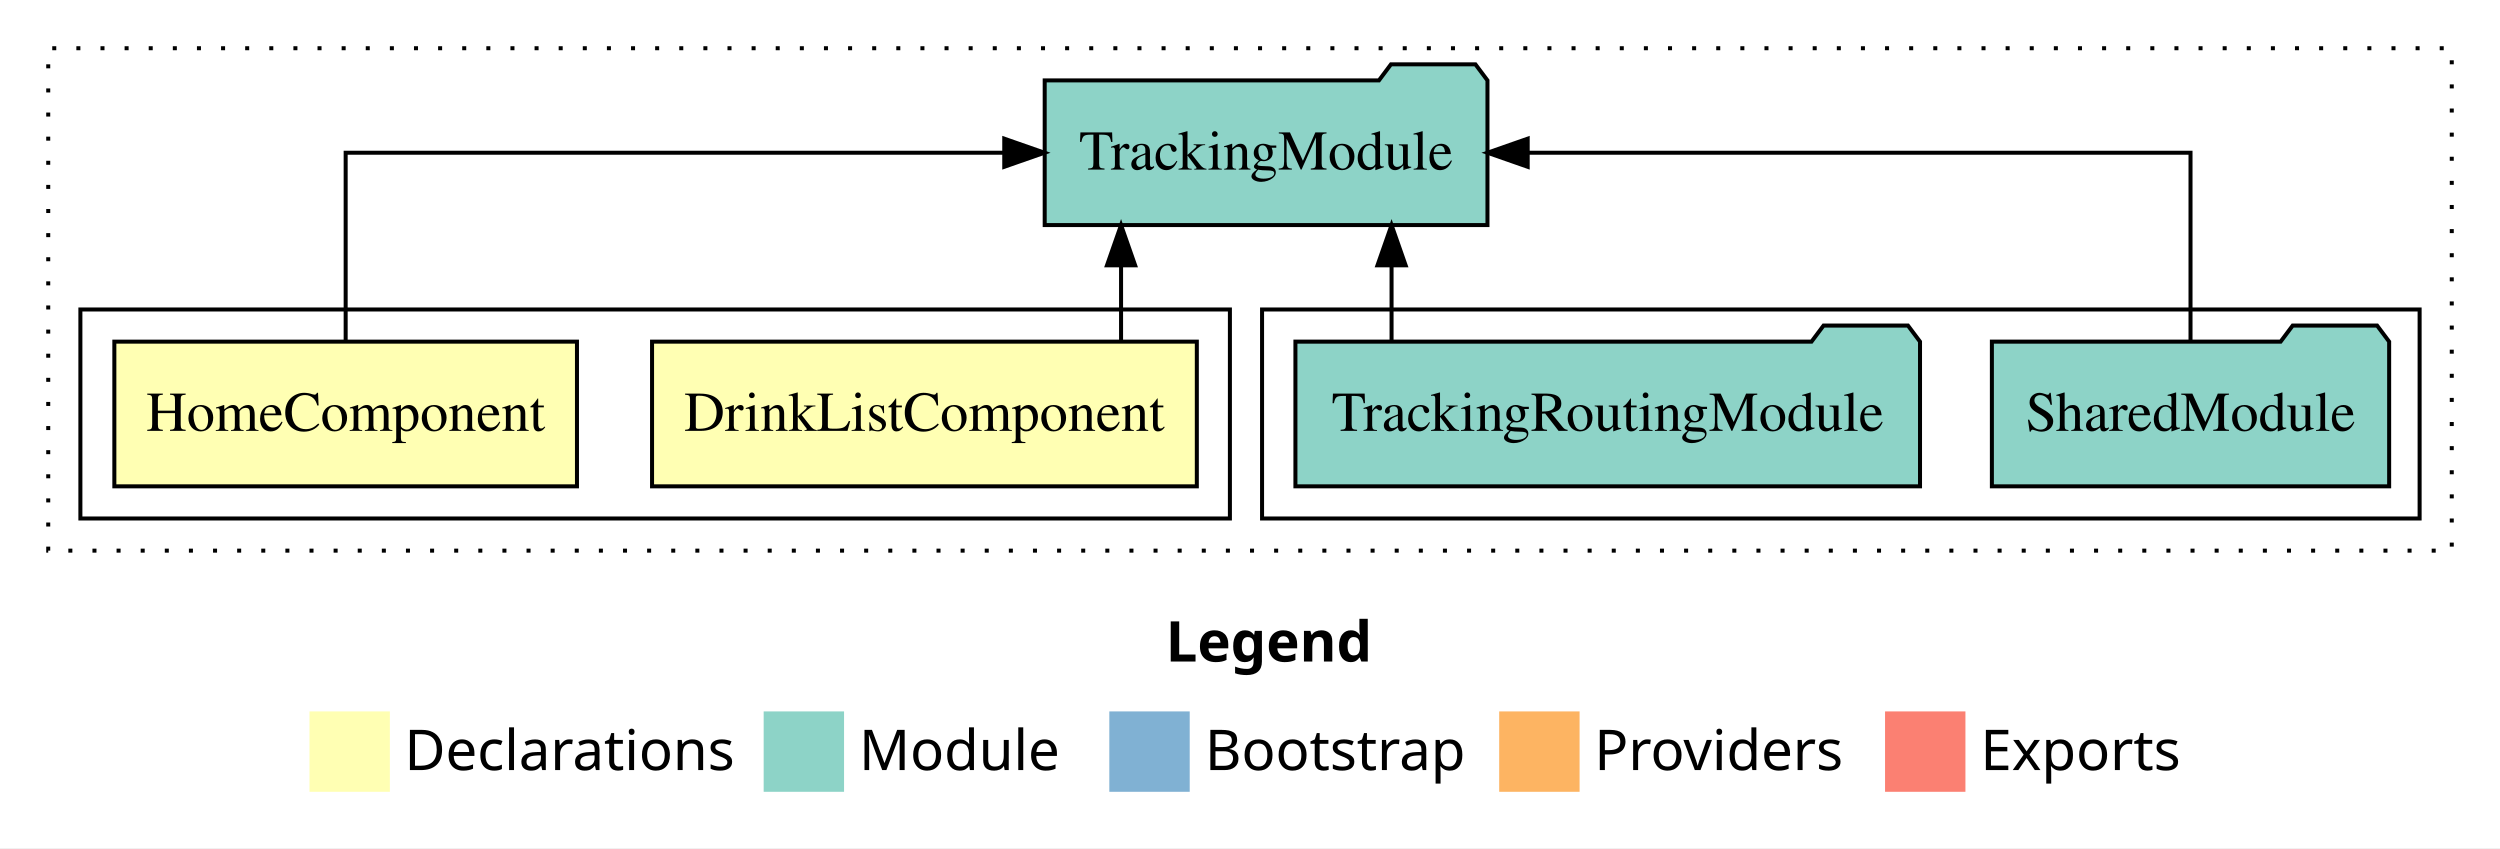
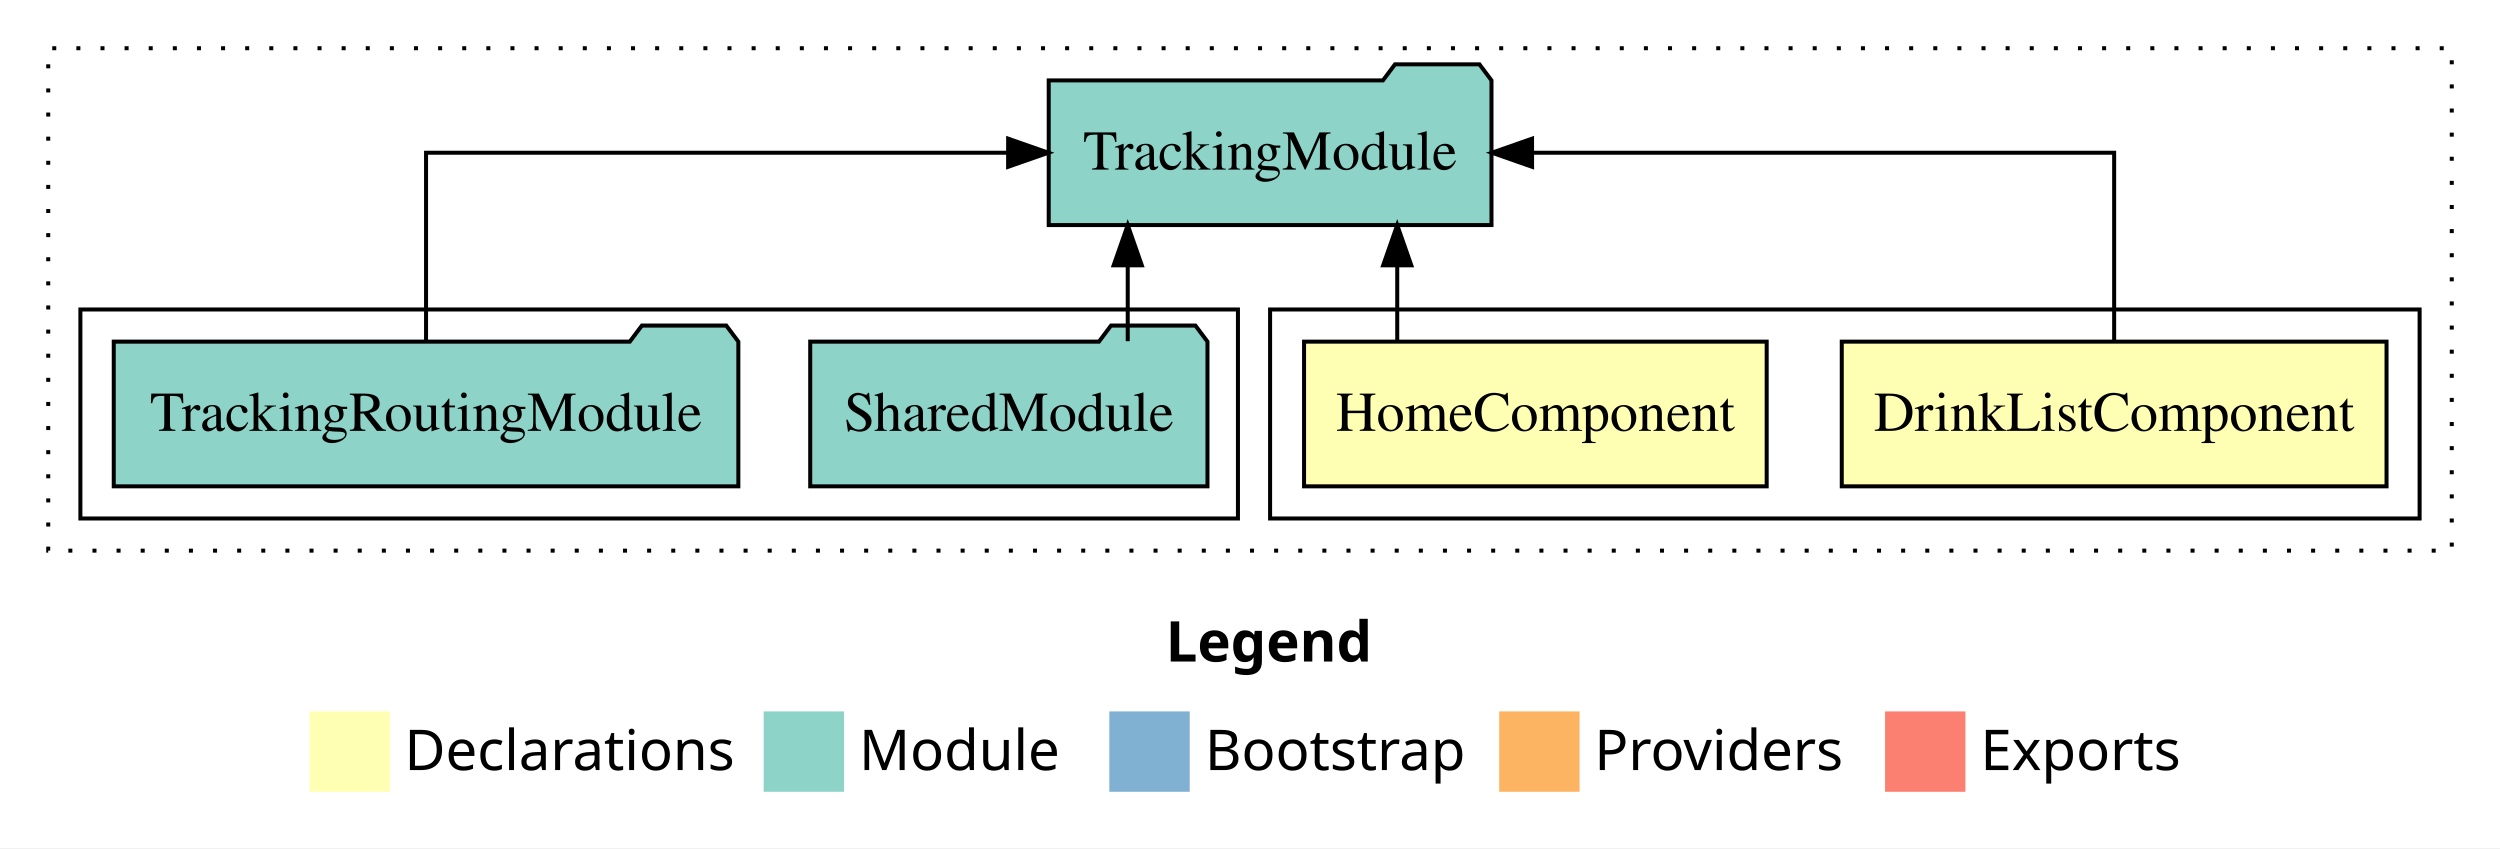
<svg xmlns="http://www.w3.org/2000/svg" width="622pt" height="211pt" viewBox="0.00 0.00 622.00 211.00">
  <g id="graph0" class="graph" transform="scale(1 1) rotate(0) translate(4 207)">
    <polygon fill="white" stroke="transparent" points="-4,4 -4,-207 618,-207 618,4 -4,4" />
    <text text-anchor="start" x="286.01" y="-42.4" font-family="Times-12" font-weight="bold" font-size="14.00">Legend</text>
    <polygon fill="#ffffb3" stroke="transparent" points="73,-10 73,-30 93,-30 93,-10 73,-10" />
    <text text-anchor="start" x="96.63" y="-15.4" font-family="Times-12" font-size="14.00">  Declarations</text>
    <polygon fill="#8dd3c7" stroke="transparent" points="186,-10 186,-30 206,-30 206,-10 186,-10" />
    <text text-anchor="start" x="209.73" y="-15.4" font-family="Times-12" font-size="14.00">  Module</text>
    <polygon fill="#80b1d3" stroke="transparent" points="272,-10 272,-30 292,-30 292,-10 272,-10" />
    <text text-anchor="start" x="295.78" y="-15.4" font-family="Times-12" font-size="14.00">  Bootstrap</text>
    <polygon fill="#fdb462" stroke="transparent" points="369,-10 369,-30 389,-30 389,-10 369,-10" />
    <text text-anchor="start" x="392.67" y="-15.4" font-family="Times-12" font-size="14.00">  Providers</text>
    <polygon fill="#fb8072" stroke="transparent" points="465,-10 465,-30 485,-30 485,-10 465,-10" />
    <text text-anchor="start" x="488.73" y="-15.4" font-family="Times-12" font-size="14.00">  Exports</text>
    <g id="clust1" class="cluster">
      <polygon fill="none" stroke="black" stroke-dasharray="1,5" points="8,-70 8,-195 606,-195 606,-70 8,-70" />
    </g>
+     <g id="clust2" class="cluster">
+       <polygon fill="none" stroke="black" points="312,-78 312,-130 598,-130 598,-78 312,-78" />
+     </g>
    <g id="clust5" class="cluster">
-       <polygon fill="none" stroke="black" points="310,-78 310,-130 598,-130 598,-78 310,-78" />
-     </g>
-     <g id="clust2" class="cluster">
-       <polygon fill="none" stroke="black" points="16,-78 16,-130 302,-130 302,-78 16,-78" />
+       <polygon fill="none" stroke="black" points="16,-78 16,-130 304,-130 304,-78 16,-78" />
    </g>
    <g id="node1" class="node">
-       <polygon fill="#ffffb3" stroke="black" points="293.77,-122 158.23,-122 158.23,-86 293.77,-86 293.77,-122" />
-       <text text-anchor="middle" x="226" y="-99.8" font-family="Times,serif" font-size="14.00">DrinkListComponent</text>
+       <polygon fill="#ffffb3" stroke="black" points="589.77,-122 454.23,-122 454.23,-86 589.77,-86 589.77,-122" />
+       <text text-anchor="middle" x="522" y="-99.8" font-family="Times,serif" font-size="14.00">DrinkListComponent</text>
    </g>
    <g id="node3" class="node">
-       <polygon fill="#8dd3c7" stroke="black" points="366.08,-187 363.08,-191 342.08,-191 339.08,-187 255.92,-187 255.92,-151 366.08,-151 366.08,-187" />
-       <text text-anchor="middle" x="311" y="-164.8" font-family="Times,serif" font-size="14.00">TrackingModule</text>
+       <polygon fill="#8dd3c7" stroke="black" points="367.08,-187 364.08,-191 343.08,-191 340.08,-187 256.92,-187 256.92,-151 367.08,-151 367.08,-187" />
+       <text text-anchor="middle" x="312" y="-164.8" font-family="Times,serif" font-size="14.00">TrackingModule</text>
    </g>
    <g id="edge1" class="edge">
-       <path fill="none" stroke="black" d="M274.92,-122.11C274.92,-122.11 274.92,-140.99 274.92,-140.99" />
-       <polygon fill="black" stroke="black" points="271.42,-140.99 274.92,-150.99 278.42,-140.99 271.42,-140.99" />
+       <path fill="none" stroke="black" d="M522,-122.11C522,-141.34 522,-169 522,-169 522,-169 377.18,-169 377.18,-169" />
+       <polygon fill="black" stroke="black" points="377.18,-165.5 367.18,-169 377.17,-172.5 377.18,-165.5" />
    </g>
    <g id="node2" class="node">
-       <polygon fill="#ffffb3" stroke="black" points="139.55,-122 24.45,-122 24.45,-86 139.55,-86 139.55,-122" />
-       <text text-anchor="middle" x="82" y="-99.8" font-family="Times,serif" font-size="14.00">HomeComponent</text>
+       <polygon fill="#ffffb3" stroke="black" points="435.55,-122 320.45,-122 320.45,-86 435.55,-86 435.55,-122" />
+       <text text-anchor="middle" x="378" y="-99.8" font-family="Times,serif" font-size="14.00">HomeComponent</text>
    </g>
    <g id="edge2" class="edge">
-       <path fill="none" stroke="black" d="M82,-122.11C82,-141.34 82,-169 82,-169 82,-169 245.86,-169 245.86,-169" />
-       <polygon fill="black" stroke="black" points="245.86,-172.5 255.86,-169 245.86,-165.5 245.86,-172.5" />
+       <path fill="none" stroke="black" d="M343.63,-122.11C343.63,-122.11 343.63,-140.99 343.63,-140.99" />
+       <polygon fill="black" stroke="black" points="340.13,-140.99 343.63,-150.99 347.13,-140.99 340.13,-140.99" />
    </g>
    <g id="node4" class="node">
-       <polygon fill="#8dd3c7" stroke="black" points="590.42,-122 587.42,-126 566.42,-126 563.42,-122 491.58,-122 491.58,-86 590.42,-86 590.42,-122" />
-       <text text-anchor="middle" x="541" y="-99.8" font-family="Times,serif" font-size="14.00">SharedModule</text>
+       <polygon fill="#8dd3c7" stroke="black" points="296.42,-122 293.42,-126 272.42,-126 269.42,-122 197.58,-122 197.58,-86 296.42,-86 296.42,-122" />
+       <text text-anchor="middle" x="247" y="-99.8" font-family="Times,serif" font-size="14.00">SharedModule</text>
    </g>
    <g id="edge3" class="edge">
-       <path fill="none" stroke="black" d="M541,-122.11C541,-141.34 541,-169 541,-169 541,-169 376.09,-169 376.09,-169" />
-       <polygon fill="black" stroke="black" points="376.09,-165.5 366.09,-169 376.09,-172.5 376.09,-165.5" />
+       <path fill="none" stroke="black" d="M276.58,-122.11C276.58,-122.11 276.58,-140.99 276.58,-140.99" />
+       <polygon fill="black" stroke="black" points="273.08,-140.99 276.58,-150.99 280.08,-140.99 273.08,-140.99" />
    </g>
    <g id="node5" class="node">
-       <polygon fill="#8dd3c7" stroke="black" points="473.7,-122 470.7,-126 449.7,-126 446.7,-122 318.3,-122 318.3,-86 473.7,-86 473.7,-122" />
-       <text text-anchor="middle" x="396" y="-99.8" font-family="Times,serif" font-size="14.00">TrackingRoutingModule</text>
+       <polygon fill="#8dd3c7" stroke="black" points="179.7,-122 176.7,-126 155.7,-126 152.7,-122 24.3,-122 24.3,-86 179.7,-86 179.7,-122" />
+       <text text-anchor="middle" x="102" y="-99.8" font-family="Times,serif" font-size="14.00">TrackingRoutingModule</text>
    </g>
    <g id="edge4" class="edge">
-       <path fill="none" stroke="black" d="M342.22,-122.11C342.22,-122.11 342.22,-140.99 342.22,-140.99" />
-       <polygon fill="black" stroke="black" points="338.72,-140.99 342.22,-150.99 345.72,-140.99 338.72,-140.99" />
+       <path fill="none" stroke="black" d="M102,-122.11C102,-141.34 102,-169 102,-169 102,-169 246.82,-169 246.82,-169" />
+       <polygon fill="black" stroke="black" points="246.83,-172.5 256.82,-169 246.82,-165.5 246.83,-172.5" />
    </g>
  </g>
</svg>
